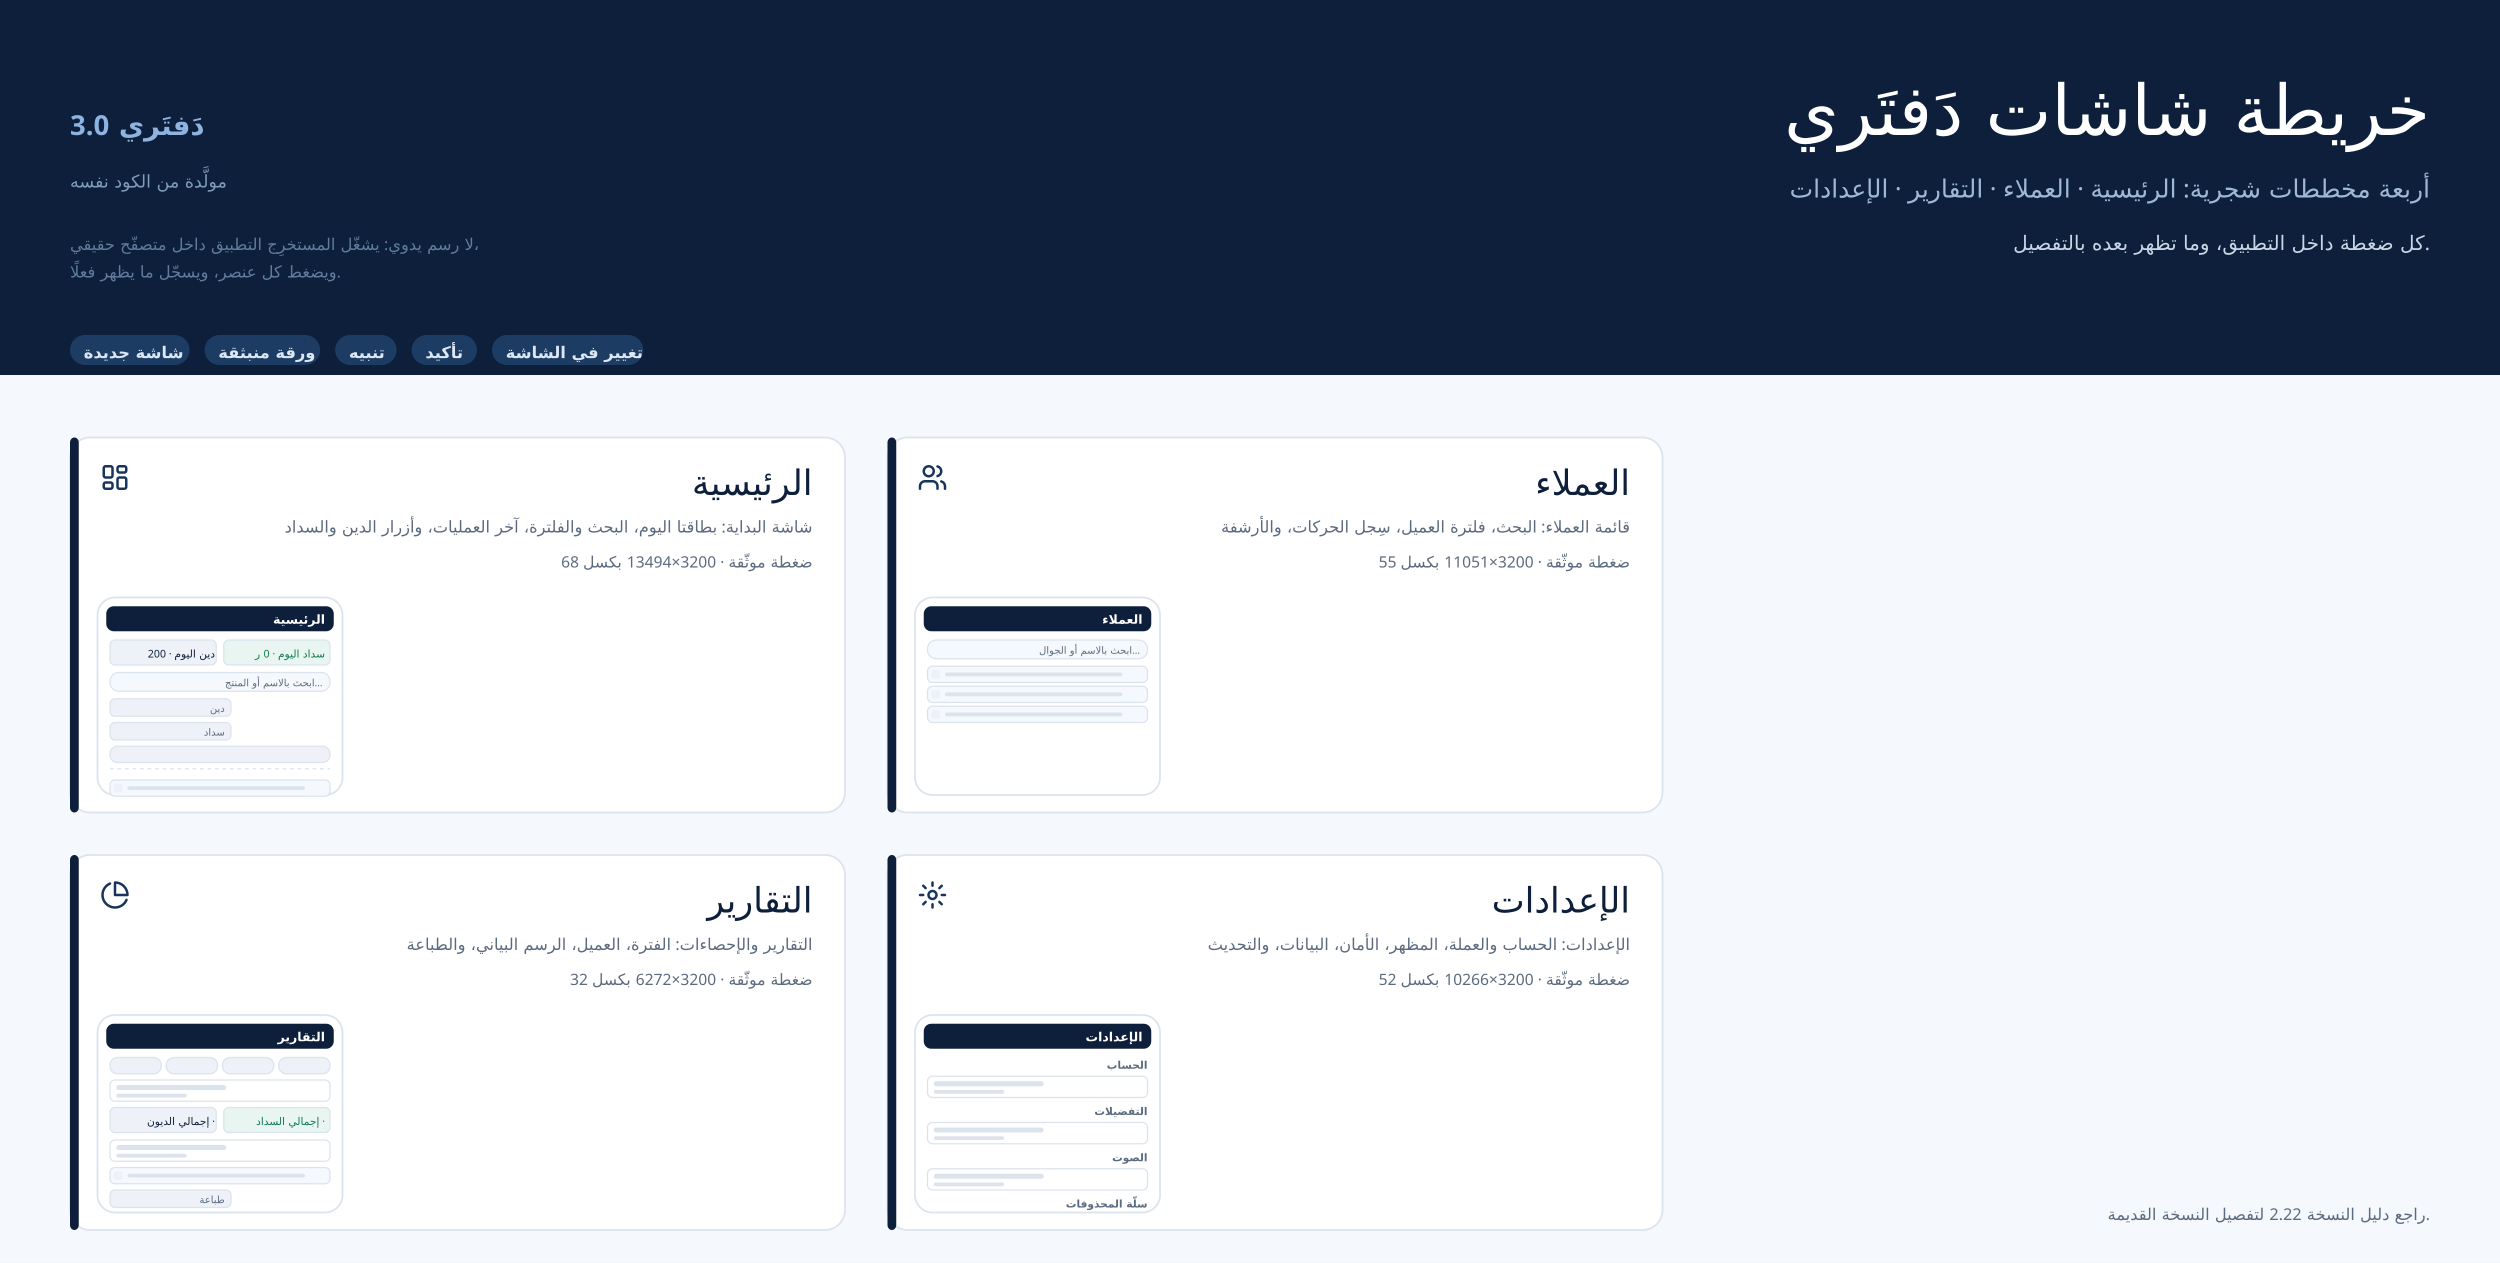
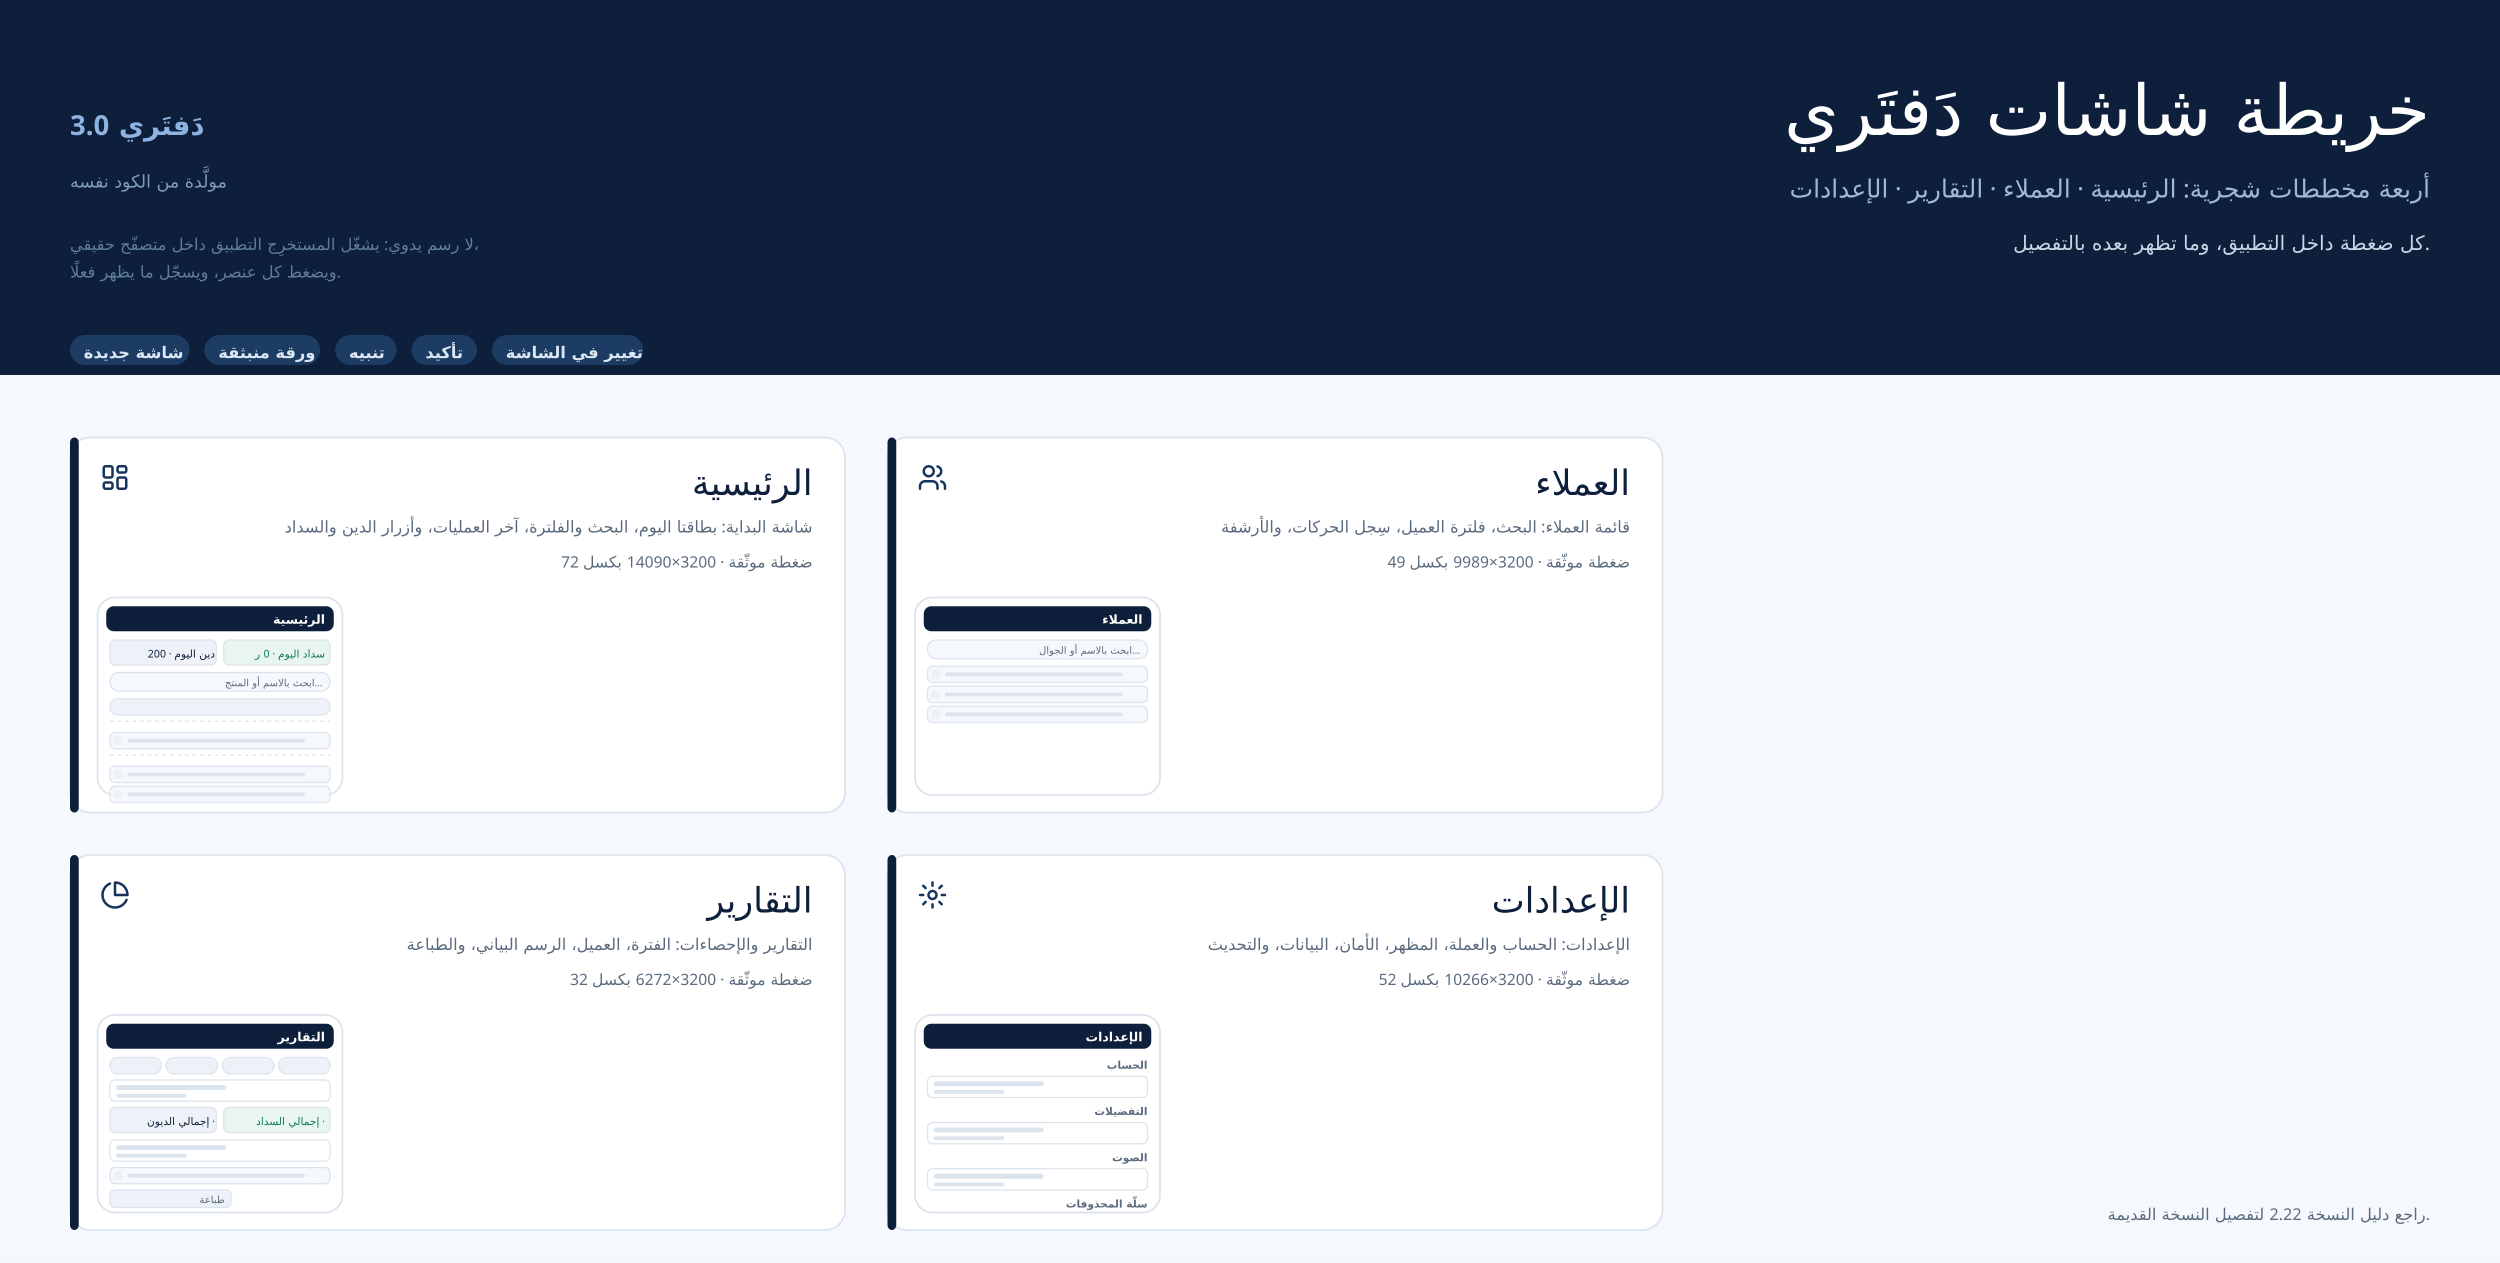
<svg xmlns="http://www.w3.org/2000/svg" width="2000" height="1010" viewBox="0 0 2000 1010">
  <rect width="2000" height="1010" fill="#f5f8fc" />
  <rect x="0" y="0" width="2000" height="1010" rx="0" fill="#f5f8fc" />
  <rect x="0" y="0" width="2000" height="300" rx="0" fill="#0d1f3a" />
  <text x="1944" y="108" font-family="Cairo" font-size="56" font-weight="black" fill="#ffffff" text-anchor="end">خريطة شاشات دَفتَري</text>
  <text x="1944" y="158" font-family="Cairo" font-size="20" font-weight="normal" fill="#9fb8d4" text-anchor="end">أربعة مخططات شجرية: الرئيسية · العملاء · التقارير · الإعدادات</text>
  <text x="1944" y="200" font-family="Cairo" font-size="16" font-weight="normal" fill="#c9d6e6" text-anchor="end">كل ضغطة داخل التطبيق، وما تظهر بعده بالتفصيل.</text>
  <text x="56" y="108" font-family="Cairo" font-size="22" font-weight="bold" fill="#8fb3e0" text-anchor="start">دَفتَري 3.0</text>
  <text x="56" y="150" font-family="Cairo" font-size="14" font-weight="normal" fill="#7f9cbb" text-anchor="start">مولَّدة من الكود نفسه</text>
  <text x="56" y="200" font-family="Cairo" font-size="13" font-weight="normal" fill="#5f7c9c" text-anchor="start">لا رسم يدوي: يشغّل المستخرِج التطبيق داخل متصفّح حقيقي،</text>
  <text x="56" y="222" font-family="Cairo" font-size="13" font-weight="normal" fill="#5f7c9c" text-anchor="start">ويضغط كل عنصر، ويسجّل ما يظهر فعلًا.</text>
  <rect x="56" y="268" width="95.63" height="24" rx="12" fill="#1d3c63" />
  <text x="67" y="286.5" font-family="Cairo" font-size="13" font-weight="bold" fill="#dbe7f5" text-anchor="start">شاشة جديدة</text>
  <rect x="163.63" y="268" width="92.5" height="24" rx="12" fill="#1d3c63" />
  <text x="174.63" y="286.5" font-family="Cairo" font-size="13" font-weight="bold" fill="#dbe7f5" text-anchor="start">ورقة منبثقة</text>
  <rect x="268.13" y="268" width="49.16" height="24" rx="12" fill="#1d3c63" />
  <text x="279.13" y="286.5" font-family="Cairo" font-size="13" font-weight="bold" fill="#dbe7f5" text-anchor="start">تنبيه</text>
  <rect x="329.29" y="268" width="52.3" height="24" rx="12" fill="#1d3c63" />
  <text x="340.29" y="286.5" font-family="Cairo" font-size="13" font-weight="bold" fill="#dbe7f5" text-anchor="start">تأكيد</text>
  <rect x="393.59" y="268" width="121" height="24" rx="12" fill="#1d3c63" />
  <text x="404.59" y="286.5" font-family="Cairo" font-size="13" font-weight="bold" fill="#dbe7f5" text-anchor="start">تغيير في الشاشة</text>
  <rect x="56" y="350" width="620" height="300" rx="16" fill="#ffffff" stroke="#dbe3ec" stroke-width="1.4" />
  <rect x="56" y="350" width="7" height="300" rx="4" fill="#0d1f3a" />
  <text x="650" y="396" font-family="Cairo" font-size="28" font-weight="black" fill="#0d1f3a" text-anchor="end">الرئيسية</text>
  <text x="650" y="426" font-family="Cairo" font-size="13" font-weight="normal" fill="#5b6b7f" text-anchor="end">شاشة البداية: بطاقتا اليوم، البحث والفلترة، آخر العمليات، وأزرار الدين والسداد</text>
-   <text x="650" y="454" font-family="Cairo" font-size="12.5" font-weight="normal" fill="#5b6b7f" text-anchor="end">68 ضغطة موثّقة · 3200×13494 بكسل</text>
+   <text x="650" y="454" font-family="Cairo" font-size="12.5" font-weight="normal" fill="#5b6b7f" text-anchor="end">72 ضغطة موثّقة · 3200×14090 بكسل</text>
  <rect x="78" y="478" width="196" height="158" rx="14" fill="#ffffff" stroke="#dbe3ec" stroke-width="1.4" />
  <rect x="85" y="485" width="182" height="20" rx="6" fill="#0d1f3a" />
  <text x="260" y="499" font-family="Cairo" font-size="10" font-weight="bold" fill="#fff" text-anchor="end">الرئيسية</text>
  <rect x="88" y="512" width="85" height="20" rx="4" fill="#eef2f8" stroke="#dbe3ec" stroke-width="1" />
  <rect x="179" y="512" width="85" height="20" rx="4" fill="#e9f5f0" stroke="#dbe3ec" stroke-width="1" />
  <text x="172" y="526" font-family="Cairo" font-size="8.5" font-weight="normal" fill="#0d1f3a" text-anchor="end">دين اليوم · 200 </text>
  <text x="260" y="526" font-family="Cairo" font-size="8.5" font-weight="normal" fill="#0e7a52" text-anchor="end">سداد اليوم · 0 ر</text>
  <rect x="88" y="538" width="176" height="15" rx="7" fill="#f5f8fc" stroke="#dbe3ec" stroke-width="1" />
  <text x="258" y="549" font-family="Cairo" font-size="8" font-weight="normal" fill="#5b6b7f" text-anchor="end">ابحث بالاسم أو المنتج…</text>
-   <rect x="88" y="559" width="96.8" height="14" rx="4" fill="#eef2f8" stroke="#dbe3ec" stroke-width="1" />
-   <text x="179.8" y="569.5" font-family="Cairo" font-size="8" font-weight="normal" fill="#5b6b7f" text-anchor="end">دين</text>
-   <rect x="88" y="578" width="96.8" height="14" rx="4" fill="#eef2f8" stroke="#dbe3ec" stroke-width="1" />
-   <text x="179.8" y="588.5" font-family="Cairo" font-size="8" font-weight="normal" fill="#5b6b7f" text-anchor="end">سداد</text>
-   <rect x="88" y="597" width="176" height="13" rx="6" fill="#eef2f8" stroke="#dbe3ec" stroke-width="1" />
-   <line x1="88" y1="615" x2="264" y2="615" stroke="#dbe3ec" stroke-width="1" stroke-dasharray="3 3" />
-   <rect x="88" y="624" width="176" height="13" rx="4" fill="#f5f8fc" stroke="#dbe3ec" stroke-width="1" />
-   <rect x="91" y="627" width="7" height="7" rx="2" fill="#eef2f8" />
-   <rect x="102" y="629" width="142" height="3" rx="1.5" fill="#dbe3ec" />
+   <rect x="88" y="559" width="176" height="13" rx="6" fill="#eef2f8" stroke="#dbe3ec" stroke-width="1" />
+   <line x1="88" y1="577" x2="264" y2="577" stroke="#dbe3ec" stroke-width="1" stroke-dasharray="3 3" />
+   <rect x="88" y="586" width="176" height="13" rx="4" fill="#f5f8fc" stroke="#dbe3ec" stroke-width="1" />
+   <rect x="91" y="589" width="7" height="7" rx="2" fill="#eef2f8" />
+   <rect x="102" y="591" width="142" height="3" rx="1.5" fill="#dbe3ec" />
+   <line x1="88" y1="604" x2="264" y2="604" stroke="#dbe3ec" stroke-width="1" stroke-dasharray="3 3" />
+   <rect x="88" y="613" width="176" height="13" rx="4" fill="#f5f8fc" stroke="#dbe3ec" stroke-width="1" />
+   <rect x="91" y="616" width="7" height="7" rx="2" fill="#eef2f8" />
+   <rect x="102" y="618" width="142" height="3" rx="1.5" fill="#dbe3ec" />
+   <rect x="88" y="629" width="176" height="13" rx="4" fill="#f5f8fc" stroke="#dbe3ec" stroke-width="1" />
+   <rect x="91" y="632" width="7" height="7" rx="2" fill="#eef2f8" />
+   <rect x="102" y="634" width="142" height="3" rx="1.5" fill="#dbe3ec" />
  <g transform="translate(80,370) scale(1)" fill="none" stroke="#16345c" stroke-width="2" stroke-linecap="round" stroke-linejoin="round">
    <rect x="3" y="3" width="7" height="9" rx="1.5" />
    <rect x="14" y="3" width="7" height="5" rx="1.5" />
    <rect x="14" y="12" width="7" height="9" rx="1.5" />
    <rect x="3" y="16" width="7" height="5" rx="1.5" />
  </g>
  <rect x="710" y="350" width="620" height="300" rx="16" fill="#ffffff" stroke="#dbe3ec" stroke-width="1.4" />
  <rect x="710" y="350" width="7" height="300" rx="4" fill="#0d1f3a" />
  <text x="1304" y="396" font-family="Cairo" font-size="28" font-weight="black" fill="#0d1f3a" text-anchor="end">العملاء</text>
  <text x="1304" y="426" font-family="Cairo" font-size="13" font-weight="normal" fill="#5b6b7f" text-anchor="end">قائمة العملاء: البحث، فلترة العميل، سِجل الحركات، والأرشفة</text>
-   <text x="1304" y="454" font-family="Cairo" font-size="12.5" font-weight="normal" fill="#5b6b7f" text-anchor="end">55 ضغطة موثّقة · 3200×11051 بكسل</text>
+   <text x="1304" y="454" font-family="Cairo" font-size="12.5" font-weight="normal" fill="#5b6b7f" text-anchor="end">49 ضغطة موثّقة · 3200×9989 بكسل</text>
  <rect x="732" y="478" width="196" height="158" rx="14" fill="#ffffff" stroke="#dbe3ec" stroke-width="1.4" />
  <rect x="739" y="485" width="182" height="20" rx="6" fill="#0d1f3a" />
  <text x="914" y="499" font-family="Cairo" font-size="10" font-weight="bold" fill="#fff" text-anchor="end">العملاء</text>
  <rect x="742" y="512" width="176" height="15" rx="7" fill="#f5f8fc" stroke="#dbe3ec" stroke-width="1" />
  <text x="912" y="523" font-family="Cairo" font-size="8" font-weight="normal" fill="#5b6b7f" text-anchor="end">ابحث بالاسم أو الجوال…</text>
  <rect x="742" y="533" width="176" height="13" rx="4" fill="#f5f8fc" stroke="#dbe3ec" stroke-width="1" />
  <rect x="745" y="536" width="7" height="7" rx="2" fill="#eef2f8" />
  <rect x="756" y="538" width="142" height="3" rx="1.5" fill="#dbe3ec" />
  <rect x="742" y="549" width="176" height="13" rx="4" fill="#f5f8fc" stroke="#dbe3ec" stroke-width="1" />
  <rect x="745" y="552" width="7" height="7" rx="2" fill="#eef2f8" />
  <rect x="756" y="554" width="142" height="3" rx="1.5" fill="#dbe3ec" />
  <rect x="742" y="565" width="176" height="13" rx="4" fill="#f5f8fc" stroke="#dbe3ec" stroke-width="1" />
  <rect x="745" y="568" width="7" height="7" rx="2" fill="#eef2f8" />
  <rect x="756" y="570" width="142" height="3" rx="1.5" fill="#dbe3ec" />
  <g transform="translate(734,370) scale(1)" fill="none" stroke="#16345c" stroke-width="2" stroke-linecap="round" stroke-linejoin="round">
    <path d="M16 21v-2a4 4 0 0 0-4-4H6a4 4 0 0 0-4 4v2" />
    <circle cx="9" cy="7" r="4" />
    <path d="M22 21v-2a4 4 0 0 0-3-3.87" />
    <path d="M16 3.13a4 4 0 0 1 0 7.75" />
  </g>
  <rect x="56" y="684" width="620" height="300" rx="16" fill="#ffffff" stroke="#dbe3ec" stroke-width="1.4" />
  <rect x="56" y="684" width="7" height="300" rx="4" fill="#0d1f3a" />
  <text x="650" y="730" font-family="Cairo" font-size="28" font-weight="black" fill="#0d1f3a" text-anchor="end">التقارير</text>
  <text x="650" y="760" font-family="Cairo" font-size="13" font-weight="normal" fill="#5b6b7f" text-anchor="end">التقارير والإحصاءات: الفترة، العميل، الرسم البياني، والطباعة</text>
  <text x="650" y="788" font-family="Cairo" font-size="12.5" font-weight="normal" fill="#5b6b7f" text-anchor="end">32 ضغطة موثّقة · 3200×6272 بكسل</text>
  <rect x="78" y="812" width="196" height="158" rx="14" fill="#ffffff" stroke="#dbe3ec" stroke-width="1.4" />
  <rect x="85" y="819" width="182" height="20" rx="6" fill="#0d1f3a" />
  <text x="260" y="833" font-family="Cairo" font-size="10" font-weight="bold" fill="#fff" text-anchor="end">التقارير</text>
  <rect x="88" y="846" width="41" height="13" rx="6" fill="#eef2f8" stroke="#dbe3ec" stroke-width="1" />
  <rect x="133" y="846" width="41" height="13" rx="6" fill="#eef2f8" stroke="#dbe3ec" stroke-width="1" />
  <rect x="178" y="846" width="41" height="13" rx="6" fill="#eef2f8" stroke="#dbe3ec" stroke-width="1" />
  <rect x="223" y="846" width="41" height="13" rx="6" fill="#eef2f8" stroke="#dbe3ec" stroke-width="1" />
  <rect x="88" y="864" width="176" height="17" rx="4" fill="#ffffff" stroke="#dbe3ec" stroke-width="1" />
  <rect x="93" y="868" width="88" height="4" rx="2" fill="#dbe3ec" />
  <rect x="93" y="875" width="56.32" height="3" rx="1.5" fill="#dbe3ec" />
  <rect x="88" y="886" width="85" height="20" rx="4" fill="#eef2f8" stroke="#dbe3ec" stroke-width="1" />
  <rect x="179" y="886" width="85" height="20" rx="4" fill="#e9f5f0" stroke="#dbe3ec" stroke-width="1" />
  <text x="172" y="900" font-family="Cairo" font-size="8.5" font-weight="normal" fill="#0d1f3a" text-anchor="end">إجمالي الديون · </text>
  <text x="260" y="900" font-family="Cairo" font-size="8.5" font-weight="normal" fill="#0e7a52" text-anchor="end">إجمالي السداد · </text>
  <rect x="88" y="912" width="176" height="17" rx="4" fill="#ffffff" stroke="#dbe3ec" stroke-width="1" />
  <rect x="93" y="916" width="88" height="4" rx="2" fill="#dbe3ec" />
  <rect x="93" y="923" width="56.32" height="3" rx="1.5" fill="#dbe3ec" />
  <rect x="88" y="934" width="176" height="13" rx="4" fill="#f5f8fc" stroke="#dbe3ec" stroke-width="1" />
  <rect x="91" y="937" width="7" height="7" rx="2" fill="#eef2f8" />
  <rect x="102" y="939" width="142" height="3" rx="1.5" fill="#dbe3ec" />
  <rect x="88" y="952" width="96.8" height="14" rx="4" fill="#eef2f8" stroke="#dbe3ec" stroke-width="1" />
  <text x="179.8" y="962.5" font-family="Cairo" font-size="8" font-weight="normal" fill="#5b6b7f" text-anchor="end">طباعة</text>
  <g transform="translate(80,704) scale(1)" fill="none" stroke="#16345c" stroke-width="2" stroke-linecap="round" stroke-linejoin="round">
    <path d="M21.21 15.89A10 10 0 1 1 8 2.83" />
    <path d="M22 12A10 10 0 0 0 12 2v10Z" />
  </g>
  <rect x="710" y="684" width="620" height="300" rx="16" fill="#ffffff" stroke="#dbe3ec" stroke-width="1.4" />
  <rect x="710" y="684" width="7" height="300" rx="4" fill="#0d1f3a" />
  <text x="1304" y="730" font-family="Cairo" font-size="28" font-weight="black" fill="#0d1f3a" text-anchor="end">الإعدادات</text>
  <text x="1304" y="760" font-family="Cairo" font-size="13" font-weight="normal" fill="#5b6b7f" text-anchor="end">الإعدادات: الحساب والعملة، المظهر، الأمان، البيانات، والتحديث</text>
  <text x="1304" y="788" font-family="Cairo" font-size="12.5" font-weight="normal" fill="#5b6b7f" text-anchor="end">52 ضغطة موثّقة · 3200×10266 بكسل</text>
  <rect x="732" y="812" width="196" height="158" rx="14" fill="#ffffff" stroke="#dbe3ec" stroke-width="1.4" />
  <rect x="739" y="819" width="182" height="20" rx="6" fill="#0d1f3a" />
  <text x="914" y="833" font-family="Cairo" font-size="10" font-weight="bold" fill="#fff" text-anchor="end">الإعدادات</text>
  <text x="918" y="855" font-family="Cairo" font-size="8.5" font-weight="bold" fill="#5b6b7f" text-anchor="end">الحساب</text>
  <rect x="742" y="861" width="176" height="17" rx="4" fill="#ffffff" stroke="#dbe3ec" stroke-width="1" />
  <rect x="747" y="865" width="88" height="4" rx="2" fill="#dbe3ec" />
  <rect x="747" y="872" width="56.32" height="3" rx="1.5" fill="#dbe3ec" />
  <text x="918" y="892" font-family="Cairo" font-size="8.5" font-weight="bold" fill="#5b6b7f" text-anchor="end">التفضيلات</text>
  <rect x="742" y="898" width="176" height="17" rx="4" fill="#ffffff" stroke="#dbe3ec" stroke-width="1" />
  <rect x="747" y="902" width="88" height="4" rx="2" fill="#dbe3ec" />
  <rect x="747" y="909" width="56.32" height="3" rx="1.5" fill="#dbe3ec" />
  <text x="918" y="929" font-family="Cairo" font-size="8.5" font-weight="bold" fill="#5b6b7f" text-anchor="end">الصوت</text>
  <rect x="742" y="935" width="176" height="17" rx="4" fill="#ffffff" stroke="#dbe3ec" stroke-width="1" />
  <rect x="747" y="939" width="88" height="4" rx="2" fill="#dbe3ec" />
  <rect x="747" y="946" width="56.32" height="3" rx="1.5" fill="#dbe3ec" />
  <text x="918" y="966" font-family="Cairo" font-size="8.5" font-weight="bold" fill="#5b6b7f" text-anchor="end">سلّة المحذوفات</text>
  <g transform="translate(734,704) scale(1)" fill="none" stroke="#16345c" stroke-width="2" stroke-linecap="round" stroke-linejoin="round">
    <circle cx="12" cy="12" r="3.2" />
    <path d="M12 2v2.6M12 19.4V22M2 12h2.6M19.4 12H22M4.6 4.6l1.9 1.9M17.5 17.5l1.9 1.9M19.4 4.6l-1.9 1.9M6.5 17.5l-1.9 1.9" />
  </g>
  <text x="1944" y="976" font-family="Cairo" font-size="13" font-weight="normal" fill="#5b6b7f" text-anchor="end">راجع دليل النسخة 2.22 لتفصيل النسخة القديمة.</text>
</svg>
